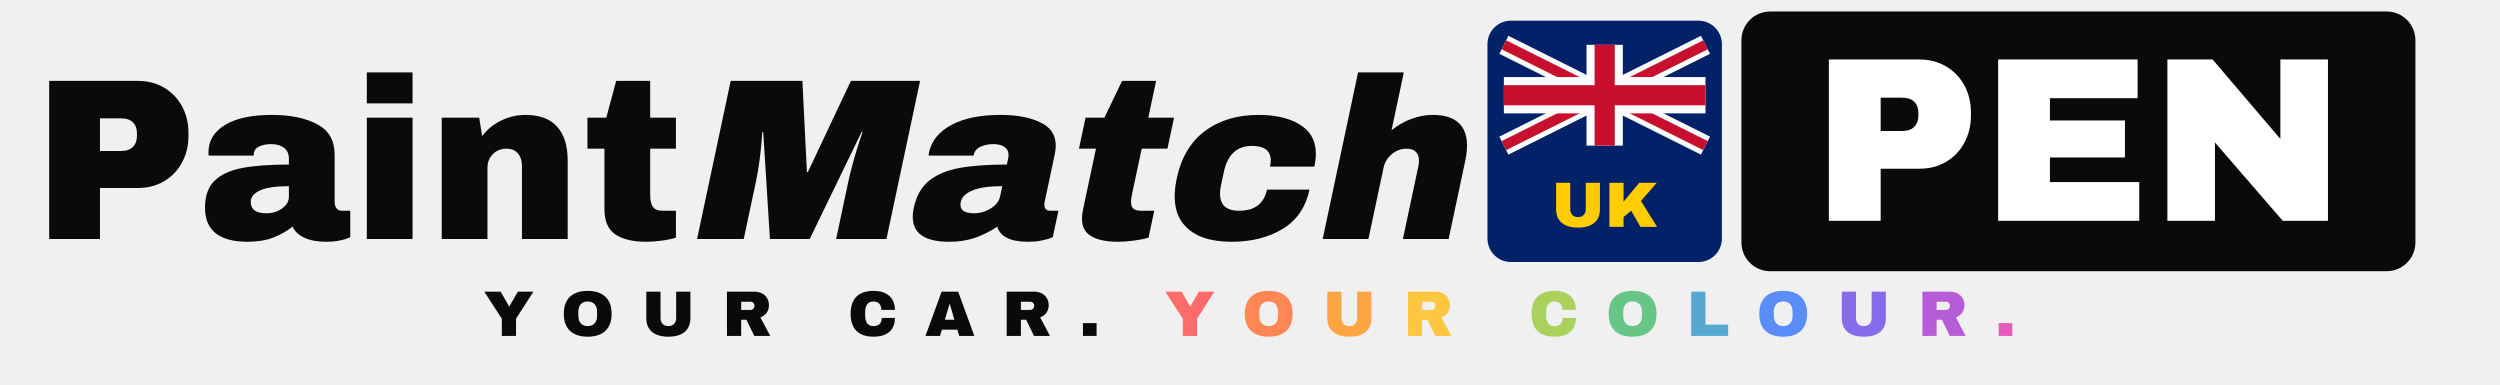
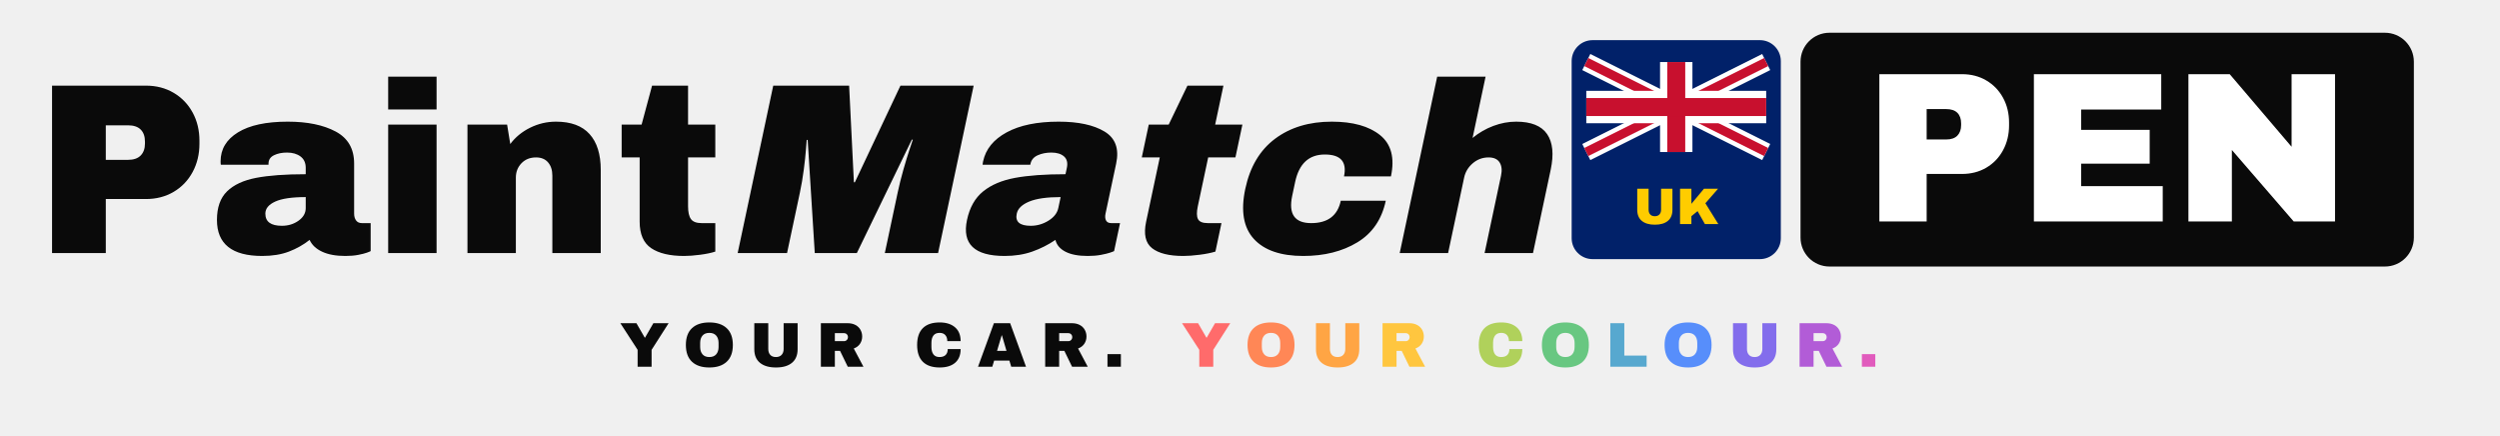
- <svg xmlns="http://www.w3.org/2000/svg" viewBox="0 0 2393.07 367.84" role="img" aria-label="PaintMatchPen">
+ <svg xmlns="http://www.w3.org/2000/svg" viewBox="0 0 2260.46 393.80" role="img" aria-label="PaintMatchPen">
  <path d="M180.4 127.16V130.02Q180.4 144.1 174.24 155.54Q168.08 166.98 157.08 173.47Q146.08 179.96 132.0 179.96H95.7V228.8H47.08V77.44H132.0Q146.08 77.44 157.08 83.93Q168.08 90.42 174.24 101.75Q180.4 113.08 180.4 127.16ZM95.7 144.54H115.72Q123.42 144.54 127.27 140.58Q131.12 136.62 131.12 129.8V128.04Q131.12 121 127.27 117.15Q123.42 113.3 115.72 113.3H95.7Z M320.32 147.84V193.16Q320.32 196.9 322.08 199.32Q323.84 201.74 327.36 201.74H335.28V227.04Q334.62 227.48 331.87 228.47Q329.12 229.46 324.06 230.45Q319.0 231.44 312.4 231.44Q299.64 231.44 291.39 227.59Q283.14 223.74 280.06 216.92Q271.7 223.52 261.36 227.48Q251.02 231.44 237.16 231.44Q196.24 231.44 196.24 198.88Q196.24 181.94 205.37 173.03Q214.5 164.12 231.66 160.82Q248.82 157.52 276.54 157.52V151.8Q276.54 144.98 271.81 141.46Q267.08 137.94 259.6 137.94Q252.78 137.94 247.83 140.36Q242.88 142.78 242.88 148.06V148.94H199.76Q199.54 147.84 199.54 145.86Q199.54 129.36 215.27 119.68Q231.0 110 260.26 110Q286.88 110 303.6 118.91Q320.32 127.82 320.32 147.84ZM240.02 193.16Q240.02 204.16 254.98 204.16Q263.56 204.16 270.05 199.54Q276.54 194.92 276.54 188.1V178.2Q257.84 178.2 248.93 182.27Q240.02 186.34 240.02 193.16Z M351.12 99.0V69.3H394.9V99.0ZM351.12 228.8V112.64H394.9V228.8Z M543.4 153.56V228.8H499.62V158.84Q499.62 151.36 495.77 146.85Q491.92 142.34 484.88 142.34Q476.74 142.34 471.68 147.62Q466.62 152.9 466.62 160.6V228.8H422.84V112.64H458.7L461.56 130.24Q468.38 121 479.49 115.5Q490.6 110 502.92 110Q523.16 110 533.28 121.22Q543.4 132.44 543.4 153.56Z M647.02 112.64V142.34H622.38V186.56Q622.38 194.48 625.02 198.11Q627.66 201.74 634.7 201.74H647.02V227.48Q641.74 229.24 633.38 230.34Q625.02 231.44 618.86 231.44Q599.5 231.44 589.05 224.4Q578.6 217.36 578.6 200.42V142.34H562.32V112.64H580.36L589.82 77.44H622.38V112.64Z" fill="#0A0A0A" />
  <path d="M800.36 228.8 811.957 174.24Q814.108 164.12 817.146 153.45Q820.184 142.78 822.607 135.52Q825.03 128.26 825.671 126.28H824.791L775.06 228.8H737.0L730.585 126.5H729.705Q729.504 128.48 728.974 135.63Q728.444 142.78 727.056 153.45Q725.668 164.12 723.517 174.24L711.92 228.8H667.26L699.433 77.44H768.073L772.388 164.78H773.268L814.493 77.44H880.713L848.54 228.8Z M1009.629 147.84 999.996 193.16Q999.201 196.9 1000.446 199.32Q1001.692 201.74 1005.212 201.74H1013.132L1007.754 227.04Q1007.001 227.48 1004.04 228.47Q1001.08 229.46 995.809 230.45Q990.539 231.44 983.939 231.44Q971.179 231.44 963.747 227.59Q956.316 223.74 954.685 216.92Q944.922 223.52 933.741 227.48Q922.559 231.44 908.699 231.44Q867.779 231.44 874.7 198.88Q878.3 181.94 889.324 173.03Q900.348 164.12 918.21 160.82Q936.071 157.52 963.791 157.52L965.007 151.8Q966.456 144.98 962.475 141.46Q958.493 137.94 951.013 137.94Q944.193 137.94 938.729 140.36Q933.264 142.78 932.142 148.06L931.955 148.94H888.835Q888.849 147.84 889.269 145.86Q892.777 129.36 910.564 119.68Q928.352 110 957.612 110Q984.232 110 999.058 118.91Q1013.884 127.82 1009.629 147.84ZM919.696 193.16Q917.357 204.16 932.317 204.16Q940.897 204.16 948.369 199.54Q955.841 194.92 957.291 188.1L959.395 178.2Q940.695 178.2 930.92 182.27Q921.145 186.34 919.696 193.16Z M1123.811 112.64 1117.498 142.34H1092.858L1083.458 186.56Q1081.775 194.48 1083.643 198.11Q1085.512 201.74 1092.552 201.74H1104.872L1099.401 227.48Q1093.746 229.24 1085.153 230.34Q1076.559 231.44 1070.399 231.44Q1051.039 231.44 1042.085 224.4Q1033.132 217.36 1036.732 200.42L1049.078 142.34H1032.798L1039.111 112.64H1057.151L1074.093 77.44H1106.653L1099.171 112.64Z M1258.17 159.5H1215.71Q1219.919 139.7 1198.359 139.7Q1176.799 139.7 1171.515 164.56L1168.849 177.1Q1163.612 201.74 1186.052 201.74Q1208.492 201.74 1212.794 181.5H1253.494Q1248.116 206.8 1227.788 219.12Q1207.459 231.44 1178.859 231.44Q1148.279 231.44 1134.172 216.04Q1120.066 200.64 1126.425 170.72Q1132.785 140.8 1153.438 125.4Q1174.092 110 1204.672 110Q1233.272 110 1248.386 122.21Q1263.501 134.42 1258.17 159.5Z M1371.432 110Q1391.672 110 1399.407 121.22Q1407.142 132.44 1402.653 153.56L1386.66 228.8H1342.88L1357.75 158.84Q1359.34 151.36 1356.449 146.85Q1353.558 142.34 1346.518 142.34Q1338.378 142.34 1332.195 147.62Q1326.013 152.9 1324.376 160.6L1309.88 228.8H1266.1L1300.003 69.3H1343.783L1331.999 124.74Q1340.535 117.7 1350.813 113.85Q1361.092 110 1371.432 110Z" fill="#0A0A0A" />
-   <rect x="1423.84" y="19.80" width="224.40" height="231.00" rx="22.44" ry="22.44" fill="#012169" />
-   <line x1="1439.55" y1="42.90" x2="1632.53" y2="139.39" stroke="#FFF" stroke-width="19.30" />
-   <line x1="1632.53" y1="42.90" x2="1439.55" y2="139.39" stroke="#FFF" stroke-width="19.30" />
-   <line x1="1439.55" y1="42.90" x2="1632.53" y2="139.39" stroke="#C8102E" stroke-width="9.65" />
-   <line x1="1632.53" y1="42.90" x2="1439.55" y2="139.39" stroke="#C8102E" stroke-width="9.65" />
-   <line x1="1536.04" y1="42.90" x2="1536.04" y2="139.39" stroke="#FFF" stroke-width="34.74" />
-   <line x1="1439.55" y1="91.15" x2="1632.53" y2="91.15" stroke="#FFF" stroke-width="34.74" />
-   <line x1="1536.04" y1="42.90" x2="1536.04" y2="139.39" stroke="#C8102E" stroke-width="19.30" />
-   <line x1="1439.55" y1="91.15" x2="1632.53" y2="91.15" stroke="#C8102E" stroke-width="19.30" />
-   <path d="M1510.55 217.89Q1500.501 217.89 1495.017 213.356Q1489.533 208.821 1489.533 200.182V174.998H1503.074V199.998Q1503.074 203.552 1504.974 205.666Q1506.873 207.78 1510.489 207.78Q1514.104 207.78 1516.034 205.635Q1517.964 203.491 1517.964 199.998V174.998H1531.506V200.182Q1531.506 208.821 1526.052 213.356Q1520.599 217.89 1510.55 217.89Z M1569.128 174.998H1585.917L1570.783 192.339L1586.224 217.155H1570.231L1561.469 201.714L1554.116 207.719V217.155H1540.574V174.998H1554.116V193.013Z" fill="#FFCC00" />
-   <rect x="1672.44" y="16.50" width="634.16" height="237.60" rx="22.0" ry="22.0" fill="#0A0A0A" stroke="#0A0A0A" stroke-width="11.0" />
-   <path d="M1886.632 107.659V110.576Q1886.632 124.938 1880.349 136.607Q1874.066 148.276 1862.846 154.895Q1851.626 161.515 1837.264 161.515H1800.238V211.332H1750.646V56.945H1837.264Q1851.626 56.945 1862.846 63.565Q1874.066 70.184 1880.349 81.741Q1886.632 93.298 1886.632 107.659ZM1800.238 125.387H1820.658Q1828.512 125.387 1832.439 121.348Q1836.366 117.308 1836.366 110.352V108.557Q1836.366 101.376 1832.439 97.449Q1828.512 93.522 1820.658 93.522H1800.238Z M1912.662 56.945H2046.18V93.971H1962.255V115.289H2034.063V150.744H1962.255V174.306H2047.751V211.332H1912.662Z M2185.084 211.332 2120.232 136.382V211.332H2074.679V56.945H2117.988L2182.84 133.016V56.945H2228.393V211.332Z" fill="#FFF" />
-   <path d="M493.986 321.552H480.372V305.105L463.555 279.171H479.202L487.333 293.278H487.579L495.711 279.171H510.556L493.986 305.105Z" fill="#0A0A0A" />
-   <path d="M585.462 300.362Q585.462 311.08 579.487 316.686Q573.511 322.291 562.547 322.291Q551.582 322.291 545.637 316.716Q539.693 311.142 539.693 300.362Q539.693 289.582 545.637 284.007Q551.582 278.432 562.547 278.432Q573.511 278.432 579.487 284.038Q585.462 289.643 585.462 300.362ZM553.615 298.39V302.333Q553.615 306.83 555.894 309.478Q558.173 312.127 562.547 312.127Q566.92 312.127 569.23 309.478Q571.54 306.83 571.54 302.333V298.39Q571.54 293.894 569.23 291.245Q566.92 288.596 562.547 288.596Q558.173 288.596 555.894 291.245Q553.615 293.894 553.615 298.39Z" fill="#0A0A0A" />
-   <path d="M639.793 322.291Q629.691 322.291 624.177 317.733Q618.664 313.174 618.664 304.489V279.171H632.278V304.304Q632.278 307.877 634.187 310.002Q636.097 312.127 639.731 312.127Q643.366 312.127 645.306 309.971Q647.247 307.815 647.247 304.304V279.171H660.86V304.489Q660.86 313.174 655.378 317.733Q649.895 322.291 639.793 322.291Z" fill="#0A0A0A" />
-   <path d="M727.881 303.811 737.306 321.552H722.029L714.514 306.09H709.463V321.552H695.849V279.171H721.783Q726.341 279.171 729.575 280.927Q732.809 282.682 734.441 285.67Q736.074 288.658 736.074 292.169Q736.074 296.05 733.979 299.191Q731.885 302.333 727.881 303.811ZM718.395 288.842H709.463V296.666H718.395Q719.996 296.666 721.105 295.526Q722.214 294.386 722.214 292.723Q722.214 291.06 721.105 289.951Q719.996 288.842 718.395 288.842Z" fill="#0A0A0A" />
+   <rect x="1421.64" y="36.30" width="189.20" height="198.00" rx="18.92" ry="18.92" fill="#012169" />
+   <line x1="1434.88" y1="56.10" x2="1597.60" y2="137.46" stroke="#FFF" stroke-width="16.27" />
+   <line x1="1597.60" y1="56.10" x2="1434.88" y2="137.46" stroke="#FFF" stroke-width="16.27" />
+   <line x1="1434.88" y1="56.10" x2="1597.60" y2="137.46" stroke="#C8102E" stroke-width="8.14" />
+   <line x1="1597.60" y1="56.10" x2="1434.88" y2="137.46" stroke="#C8102E" stroke-width="8.14" />
+   <line x1="1516.24" y1="56.10" x2="1516.24" y2="137.46" stroke="#FFF" stroke-width="29.29" />
+   <line x1="1434.88" y1="96.78" x2="1597.60" y2="96.78" stroke="#FFF" stroke-width="29.29" />
+   <line x1="1516.24" y1="56.10" x2="1516.24" y2="137.46" stroke="#C8102E" stroke-width="16.27" />
+   <line x1="1434.88" y1="96.78" x2="1597.60" y2="96.78" stroke="#C8102E" stroke-width="16.27" />
+   <path d="M1496.902 203.17Q1489.279 203.17 1485.118 199.731Q1480.958 196.291 1480.958 189.736V170.631H1491.231V189.597Q1491.231 192.293 1492.672 193.897Q1494.113 195.5 1496.856 195.5Q1499.598 195.5 1501.063 193.873Q1502.527 192.246 1502.527 189.597V170.631H1512.8V189.736Q1512.8 196.291 1508.663 199.731Q1504.526 203.17 1496.902 203.17Z M1541.342 170.631H1554.079L1542.597 183.786L1554.311 202.613H1542.179L1535.531 190.898L1529.953 195.454V202.613H1519.68V170.631H1529.953V184.298Z" fill="#FFCC00" />
+   <rect x="1632.84" y="33.79" width="546.43" height="203.02" rx="22.0" ry="22.0" fill="#0A0A0A" stroke="#0A0A0A" stroke-width="8.36" />
+   <path d="M1817.288 110.822V113.339Q1817.288 125.729 1811.867 135.796Q1806.446 145.864 1796.766 151.575Q1787.086 157.286 1774.696 157.286H1742.752V200.265H1699.966V67.068H1774.696Q1787.086 67.068 1796.766 72.78Q1806.446 78.491 1811.867 88.461Q1817.288 98.432 1817.288 110.822ZM1742.752 126.116H1760.37Q1767.146 126.116 1770.534 122.632Q1773.922 119.147 1773.922 113.145V111.596Q1773.922 105.401 1770.534 102.013Q1767.146 98.625 1760.37 98.625H1742.752Z M1839.746 67.068H1954.938V99.012H1882.531V117.404H1944.483V147.993H1882.531V168.321H1956.293V200.265H1839.746Z M2074.776 200.265 2018.826 135.603V200.265H1979.525V67.068H2016.89L2072.84 132.699V67.068H2112.141V200.265Z" fill="#FFF" />
+   <path d="M589.402 331.584H576.761V316.312L561.145 292.23H575.674L583.224 305.329H583.453L591.004 292.23H604.789L589.402 316.312Z" fill="#0A0A0A" />
+   <path d="M662.904 311.907Q662.904 321.86 657.356 327.065Q651.807 332.27 641.626 332.27Q631.444 332.27 625.924 327.094Q620.404 321.917 620.404 311.907Q620.404 301.897 625.924 296.721Q631.444 291.544 641.626 291.544Q651.807 291.544 657.356 296.749Q662.904 301.954 662.904 311.907ZM633.332 310.077V313.738Q633.332 317.913 635.448 320.373Q637.564 322.832 641.626 322.832Q645.687 322.832 647.832 320.373Q649.977 317.913 649.977 313.738V310.077Q649.977 305.901 647.832 303.442Q645.687 300.982 641.626 300.982Q637.564 300.982 635.448 303.442Q633.332 305.901 633.332 310.077Z" fill="#0A0A0A" />
+   <path d="M701.914 332.27Q692.534 332.27 687.414 328.038Q682.295 323.805 682.295 315.74V292.23H694.936V315.568Q694.936 318.886 696.709 320.859Q698.482 322.832 701.857 322.832Q705.232 322.832 707.034 320.83Q708.836 318.828 708.836 315.568V292.23H721.477V315.74Q721.477 323.805 716.386 328.038Q711.295 332.27 701.914 332.27Z" fill="#0A0A0A" />
+   <path d="M772.27 315.11 781.022 331.584H766.836L759.858 317.227H755.168V331.584H742.526V292.23H766.608Q770.84 292.23 773.843 293.861Q776.846 295.491 778.362 298.265Q779.878 301.039 779.878 304.3Q779.878 307.903 777.933 310.82Q775.988 313.738 772.27 315.11ZM763.462 301.211H755.168V308.475H763.462Q764.949 308.475 765.978 307.417Q767.008 306.359 767.008 304.814Q767.008 303.27 765.978 302.24Q764.949 301.211 763.462 301.211Z" fill="#0A0A0A" />
  <path d="" fill="#0A0A0A" />
-   <path d="M856.625 296.604H843.627Q843.627 292.908 841.687 290.752Q839.747 288.596 836.174 288.596Q832.047 288.596 830.106 291.183Q828.166 293.77 828.166 298.39V302.333Q828.166 306.891 830.106 309.509Q832.047 312.127 836.051 312.127Q839.993 312.127 842.026 310.094Q844.059 308.062 844.059 304.366H856.625Q856.625 313.051 851.297 317.671Q845.968 322.291 836.235 322.291Q825.394 322.291 819.819 316.747Q814.244 311.203 814.244 300.362Q814.244 289.52 819.819 283.976Q825.394 278.432 836.235 278.432Q845.66 278.432 851.143 283.144Q856.625 287.857 856.625 296.604Z" fill="#0A0A0A" />
-   <path d="M918.225 321.552 916.439 315.577H901.593L899.807 321.552H885.885L901.347 279.171H917.178L932.639 321.552ZM904.427 306.09H913.605L909.17 290.998H908.923Z" fill="#0A0A0A" />
-   <path d="M995.656 303.811 1005.081 321.552H989.804L982.289 306.09H977.238V321.552H963.624V279.171H989.558Q994.116 279.171 997.35 280.927Q1000.584 282.682 1002.217 285.67Q1003.849 288.658 1003.849 292.169Q1003.849 296.05 1001.755 299.191Q999.66 302.333 995.656 303.811ZM986.17 288.842H977.238V296.666H986.17Q987.771 296.666 988.88 295.526Q989.989 294.386 989.989 292.723Q989.989 291.06 988.88 289.951Q987.771 288.842 986.17 288.842Z" fill="#0A0A0A" />
-   <path d="M1036.62 321.552V309.294H1049.679V321.552Z" fill="#0A0A0A" />
-   <path d="M1145.837 321.552H1132.223V305.105L1115.407 279.171H1131.053L1139.184 293.278H1139.431L1147.562 279.171H1162.407L1145.837 305.105Z" fill="rgb(255,107,107)" />
-   <path d="M1237.313 300.362Q1237.313 311.08 1231.338 316.686Q1225.363 322.291 1214.398 322.291Q1203.433 322.291 1197.489 316.716Q1191.544 311.142 1191.544 300.362Q1191.544 289.582 1197.489 284.007Q1203.433 278.432 1214.398 278.432Q1225.363 278.432 1231.338 284.038Q1237.313 289.643 1237.313 300.362ZM1205.466 298.39V302.333Q1205.466 306.83 1207.745 309.478Q1210.024 312.127 1214.398 312.127Q1218.771 312.127 1221.081 309.478Q1223.391 306.83 1223.391 302.333V298.39Q1223.391 293.894 1221.081 291.245Q1218.771 288.596 1214.398 288.596Q1210.024 288.596 1207.745 291.245Q1205.466 293.894 1205.466 298.39Z" fill="rgb(255,135,86)" />
-   <path d="M1291.644 322.291Q1281.542 322.291 1276.029 317.733Q1270.515 313.174 1270.515 304.489V279.171H1284.129V304.304Q1284.129 307.877 1286.039 310.002Q1287.948 312.127 1291.583 312.127Q1295.217 312.127 1297.157 309.971Q1299.098 307.815 1299.098 304.304V279.171H1312.711V304.489Q1312.711 313.174 1307.229 317.733Q1301.747 322.291 1291.644 322.291Z" fill="rgb(255,165,68)" />
-   <path d="M1379.732 303.811 1389.157 321.552H1373.88L1366.365 306.09H1361.314V321.552H1347.7V279.171H1373.634Q1378.192 279.171 1381.426 280.927Q1384.66 282.682 1386.293 285.67Q1387.925 288.658 1387.925 292.169Q1387.925 296.05 1385.831 299.191Q1383.736 302.333 1379.732 303.811ZM1370.246 288.842H1361.314V296.666H1370.246Q1371.847 296.666 1372.956 295.526Q1374.065 294.386 1374.065 292.723Q1374.065 291.06 1372.956 289.951Q1371.847 288.842 1370.246 288.842Z" fill="rgb(255,198,63)" />
-   <path d="" fill="rgb(221,213,73)" />
-   <path d="M1508.476 296.604H1495.479Q1495.479 292.908 1493.538 290.752Q1491.598 288.596 1488.025 288.596Q1483.898 288.596 1481.957 291.183Q1480.017 293.77 1480.017 298.39V302.333Q1480.017 306.891 1481.957 309.509Q1483.898 312.127 1487.902 312.127Q1491.844 312.127 1493.877 310.094Q1495.91 308.062 1495.91 304.366H1508.476Q1508.476 313.051 1503.148 317.671Q1497.819 322.291 1488.087 322.291Q1477.245 322.291 1471.67 316.747Q1466.095 311.203 1466.095 300.362Q1466.095 289.52 1471.67 283.976Q1477.245 278.432 1488.087 278.432Q1497.511 278.432 1502.994 283.144Q1508.476 287.857 1508.476 296.604Z" fill="rgb(171,209,93)" />
-   <path d="M1585.661 300.362Q1585.661 311.08 1579.686 316.686Q1573.711 322.291 1562.746 322.291Q1551.781 322.291 1545.837 316.716Q1539.892 311.142 1539.892 300.362Q1539.892 289.582 1545.837 284.007Q1551.781 278.432 1562.746 278.432Q1573.711 278.432 1579.686 284.038Q1585.661 289.643 1585.661 300.362ZM1553.814 298.39V302.333Q1553.814 306.83 1556.093 309.478Q1558.372 312.127 1562.746 312.127Q1567.119 312.127 1569.429 309.478Q1571.739 306.83 1571.739 302.333V298.39Q1571.739 293.894 1569.429 291.245Q1567.119 288.596 1562.746 288.596Q1558.372 288.596 1556.093 291.245Q1553.814 293.894 1553.814 298.39Z" fill="rgb(103,197,133)" />
-   <path d="M1618.863 279.171H1632.477V310.71H1654.222V321.552H1618.863Z" fill="rgb(86,167,210)" />
-   <path d="M1729.805 300.362Q1729.805 311.08 1723.83 316.686Q1717.855 322.291 1706.89 322.291Q1695.925 322.291 1689.981 316.716Q1684.036 311.142 1684.036 300.362Q1684.036 289.582 1689.981 284.007Q1695.925 278.432 1706.89 278.432Q1717.855 278.432 1723.83 284.038Q1729.805 289.643 1729.805 300.362ZM1697.958 298.39V302.333Q1697.958 306.83 1700.237 309.478Q1702.516 312.127 1706.89 312.127Q1711.263 312.127 1713.573 309.478Q1715.883 306.83 1715.883 302.333V298.39Q1715.883 293.894 1713.573 291.245Q1711.263 288.596 1706.89 288.596Q1702.516 288.596 1700.237 291.245Q1697.958 293.894 1697.958 298.39Z" fill="rgb(90,140,250)" />
-   <path d="M1784.136 322.291Q1774.034 322.291 1768.521 317.733Q1763.007 313.174 1763.007 304.489V279.171H1776.621V304.304Q1776.621 307.877 1778.531 310.002Q1780.44 312.127 1784.075 312.127Q1787.709 312.127 1789.649 309.971Q1791.59 307.815 1791.59 304.304V279.171H1805.203V304.489Q1805.203 313.174 1799.721 317.733Q1794.239 322.291 1784.136 322.291Z" fill="rgb(134,107,235)" />
-   <path d="M1872.224 303.811 1881.649 321.552H1866.372L1858.857 306.09H1853.806V321.552H1840.192V279.171H1866.126Q1870.684 279.171 1873.918 280.927Q1877.152 282.682 1878.785 285.67Q1880.417 288.658 1880.417 292.169Q1880.417 296.05 1878.323 299.191Q1876.228 302.333 1872.224 303.811ZM1862.738 288.842H1853.806V296.666H1862.738Q1864.339 296.666 1865.448 295.526Q1866.557 294.386 1866.557 292.723Q1866.557 291.06 1865.448 289.951Q1864.339 288.842 1862.738 288.842Z" fill="rgb(181,92,214)" />
-   <path d="M1913.188 321.552V309.294H1926.247V321.552Z" fill="rgb(228,91,188)" />
+   <path d="M868.938 308.418H856.869Q856.869 304.986 855.067 302.984Q853.266 300.982 849.948 300.982Q846.116 300.982 844.314 303.384Q842.512 305.787 842.512 310.077V313.738Q842.512 317.97 844.314 320.401Q846.116 322.832 849.834 322.832Q853.494 322.832 855.382 320.945Q857.27 319.057 857.27 315.625H868.938Q868.938 323.69 863.991 327.98Q859.043 332.27 850.005 332.27Q839.938 332.27 834.761 327.122Q829.585 321.974 829.585 311.907Q829.585 301.84 834.761 296.692Q839.938 291.544 850.005 291.544Q858.757 291.544 863.848 295.92Q868.938 300.296 868.938 308.418Z" fill="#0A0A0A" />
+   <path d="M914.698 331.584 913.04 326.036H899.254L897.596 331.584H884.668L899.026 292.23H913.726L928.083 331.584ZM901.886 317.227H910.408L906.29 303.213H906.061Z" fill="#0A0A0A" />
+   <path d="M975.159 315.11 983.91 331.584H969.725L962.746 317.227H958.056V331.584H945.415V292.23H969.496Q973.729 292.23 976.732 293.861Q979.735 295.491 981.251 298.265Q982.766 301.039 982.766 304.3Q982.766 307.903 980.822 310.82Q978.877 313.738 975.159 315.11ZM966.35 301.211H958.056V308.475H966.35Q967.837 308.475 968.867 307.417Q969.896 306.359 969.896 304.814Q969.896 303.27 968.867 302.24Q967.837 301.211 966.35 301.211Z" fill="#0A0A0A" />
+   <path d="M1001.757 331.584V320.201H1013.883V331.584Z" fill="#0A0A0A" />
+   <path d="M1097.452 331.584H1084.811V316.312L1069.196 292.23H1083.724L1091.275 305.329H1091.504L1099.054 292.23H1112.839L1097.452 316.312Z" fill="rgb(255,107,107)" />
+   <path d="M1170.954 311.907Q1170.954 321.86 1165.406 327.065Q1159.858 332.27 1149.676 332.27Q1139.494 332.27 1133.975 327.094Q1128.455 321.917 1128.455 311.907Q1128.455 301.897 1133.975 296.721Q1139.494 291.544 1149.676 291.544Q1159.858 291.544 1165.406 296.749Q1170.954 301.954 1170.954 311.907ZM1141.382 310.077V313.738Q1141.382 317.913 1143.498 320.373Q1145.615 322.832 1149.676 322.832Q1153.737 322.832 1155.882 320.373Q1158.027 317.913 1158.027 313.738V310.077Q1158.027 305.901 1155.882 303.442Q1153.737 300.982 1149.676 300.982Q1145.615 300.982 1143.498 303.442Q1141.382 305.901 1141.382 310.077Z" fill="rgb(255,135,86)" />
+   <path d="M1209.965 332.27Q1200.584 332.27 1195.465 328.038Q1190.345 323.805 1190.345 315.74V292.23H1202.986V315.568Q1202.986 318.886 1204.76 320.859Q1206.533 322.832 1209.908 322.832Q1213.282 322.832 1215.084 320.83Q1216.886 318.828 1216.886 315.568V292.23H1229.527V315.74Q1229.527 323.805 1224.436 328.038Q1219.346 332.27 1209.965 332.27Z" fill="rgb(255,165,68)" />
+   <path d="M1280.321 315.11 1289.072 331.584H1274.887L1267.908 317.227H1263.218V331.584H1250.577V292.23H1274.658Q1278.891 292.23 1281.894 293.861Q1284.897 295.491 1286.413 298.265Q1287.928 301.039 1287.928 304.3Q1287.928 307.903 1285.984 310.82Q1284.039 313.738 1280.321 315.11ZM1271.512 301.211H1263.218V308.475H1271.512Q1272.999 308.475 1274.029 307.417Q1275.058 306.359 1275.058 304.814Q1275.058 303.27 1274.029 302.24Q1272.999 301.211 1271.512 301.211Z" fill="rgb(255,198,63)" />
+   <path d="" fill="rgb(220,213,74)" />
+   <path d="M1376.989 308.418H1364.92Q1364.92 304.986 1363.118 302.984Q1361.316 300.982 1357.998 300.982Q1354.166 300.982 1352.364 303.384Q1350.562 305.787 1350.562 310.077V313.738Q1350.562 317.97 1352.364 320.401Q1354.166 322.832 1357.884 322.832Q1361.545 322.832 1363.432 320.945Q1365.32 319.057 1365.32 315.625H1376.989Q1376.989 323.69 1372.041 327.98Q1367.093 332.27 1358.056 332.27Q1347.988 332.27 1342.812 327.122Q1337.635 321.974 1337.635 311.907Q1337.635 301.84 1342.812 296.692Q1347.988 291.544 1358.056 291.544Q1366.807 291.544 1371.898 295.92Q1376.989 300.296 1376.989 308.418Z" fill="rgb(176,209,91)" />
+   <path d="M1437.22 311.907Q1437.22 321.86 1431.672 327.065Q1426.124 332.27 1415.942 332.27Q1405.76 332.27 1400.241 327.094Q1394.721 321.917 1394.721 311.907Q1394.721 301.897 1400.241 296.721Q1405.76 291.544 1415.942 291.544Q1426.124 291.544 1431.672 296.749Q1437.22 301.954 1437.22 311.907ZM1407.648 310.077V313.738Q1407.648 317.913 1409.764 320.373Q1411.881 322.832 1415.942 322.832Q1420.003 322.832 1422.148 320.373Q1424.293 317.913 1424.293 313.738V310.077Q1424.293 305.901 1422.148 303.442Q1420.003 300.982 1415.942 300.982Q1411.881 300.982 1409.764 303.442Q1407.648 305.901 1407.648 310.077Z" fill="rgb(104,199,129)" />
+   <path d="M1456.611 292.23H1469.252V321.517H1489.444V331.584H1456.611Z" fill="rgb(87,168,207)" />
+   <path d="M1548.188 311.907Q1548.188 321.86 1542.64 327.065Q1537.092 332.27 1526.91 332.27Q1516.728 332.27 1511.209 327.094Q1505.689 321.917 1505.689 311.907Q1505.689 301.897 1511.209 296.721Q1516.728 291.544 1526.91 291.544Q1537.092 291.544 1542.64 296.749Q1548.188 301.954 1548.188 311.907ZM1518.616 310.077V313.738Q1518.616 317.913 1520.732 320.373Q1522.849 322.832 1526.91 322.832Q1530.971 322.832 1533.116 320.373Q1535.261 317.913 1535.261 313.738V310.077Q1535.261 305.901 1533.116 303.442Q1530.971 300.982 1526.91 300.982Q1522.849 300.982 1520.732 303.442Q1518.616 305.901 1518.616 310.077Z" fill="rgb(87,142,251)" />
+   <path d="M1587.199 332.27Q1577.818 332.27 1572.699 328.038Q1567.579 323.805 1567.579 315.74V292.23H1580.22V315.568Q1580.22 318.886 1581.994 320.859Q1583.767 322.832 1587.142 322.832Q1590.516 322.832 1592.318 320.83Q1594.12 318.828 1594.12 315.568V292.23H1606.761V315.74Q1606.761 323.805 1601.67 328.038Q1596.58 332.27 1587.199 332.27Z" fill="rgb(131,109,236)" />
+   <path d="M1657.555 315.11 1666.306 331.584H1652.121L1645.142 317.227H1640.452V331.584H1627.811V292.23H1651.892Q1656.125 292.23 1659.128 293.861Q1662.131 295.491 1663.647 298.265Q1665.162 301.039 1665.162 304.3Q1665.162 307.903 1663.218 310.82Q1661.273 313.738 1657.555 315.11ZM1648.746 301.211H1640.452V308.475H1648.746Q1650.233 308.475 1651.263 307.417Q1652.292 306.359 1652.292 304.814Q1652.292 303.27 1651.263 302.24Q1650.233 301.211 1648.746 301.211Z" fill="rgb(178,92,215)" />
+   <path d="M1684.153 331.584V320.201H1696.279V331.584Z" fill="rgb(225,91,189)" />
</svg>
